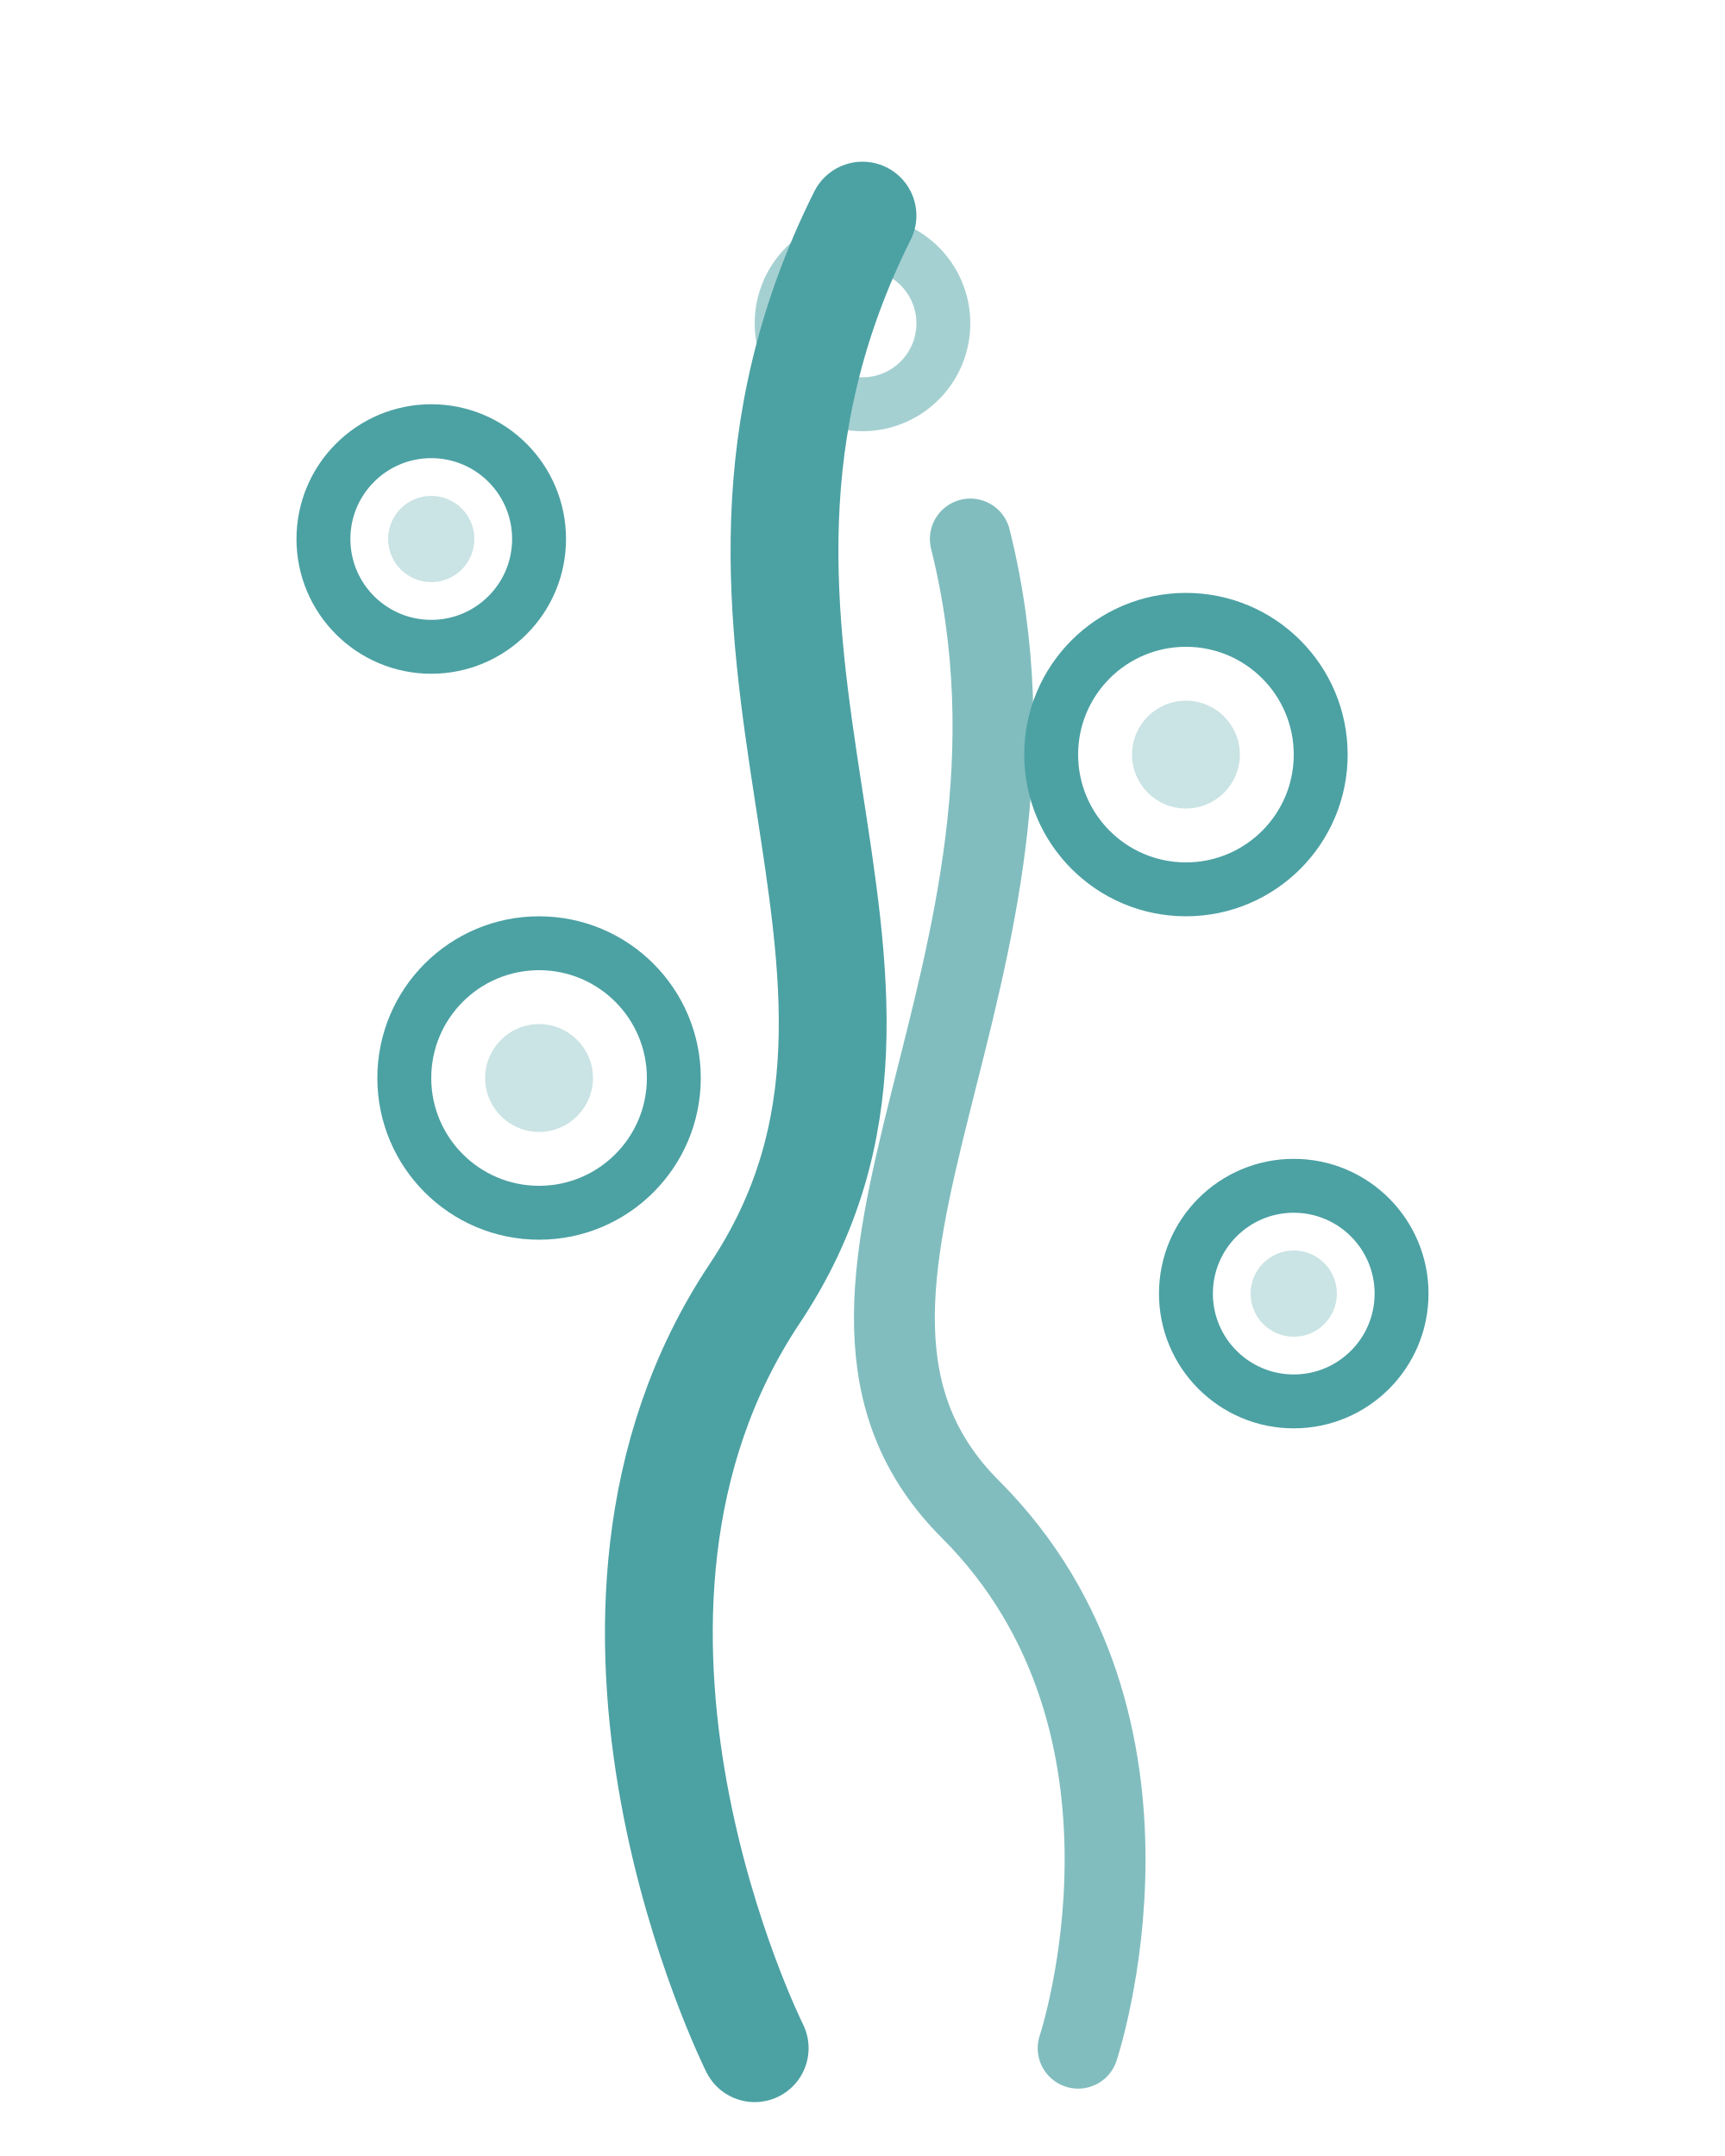
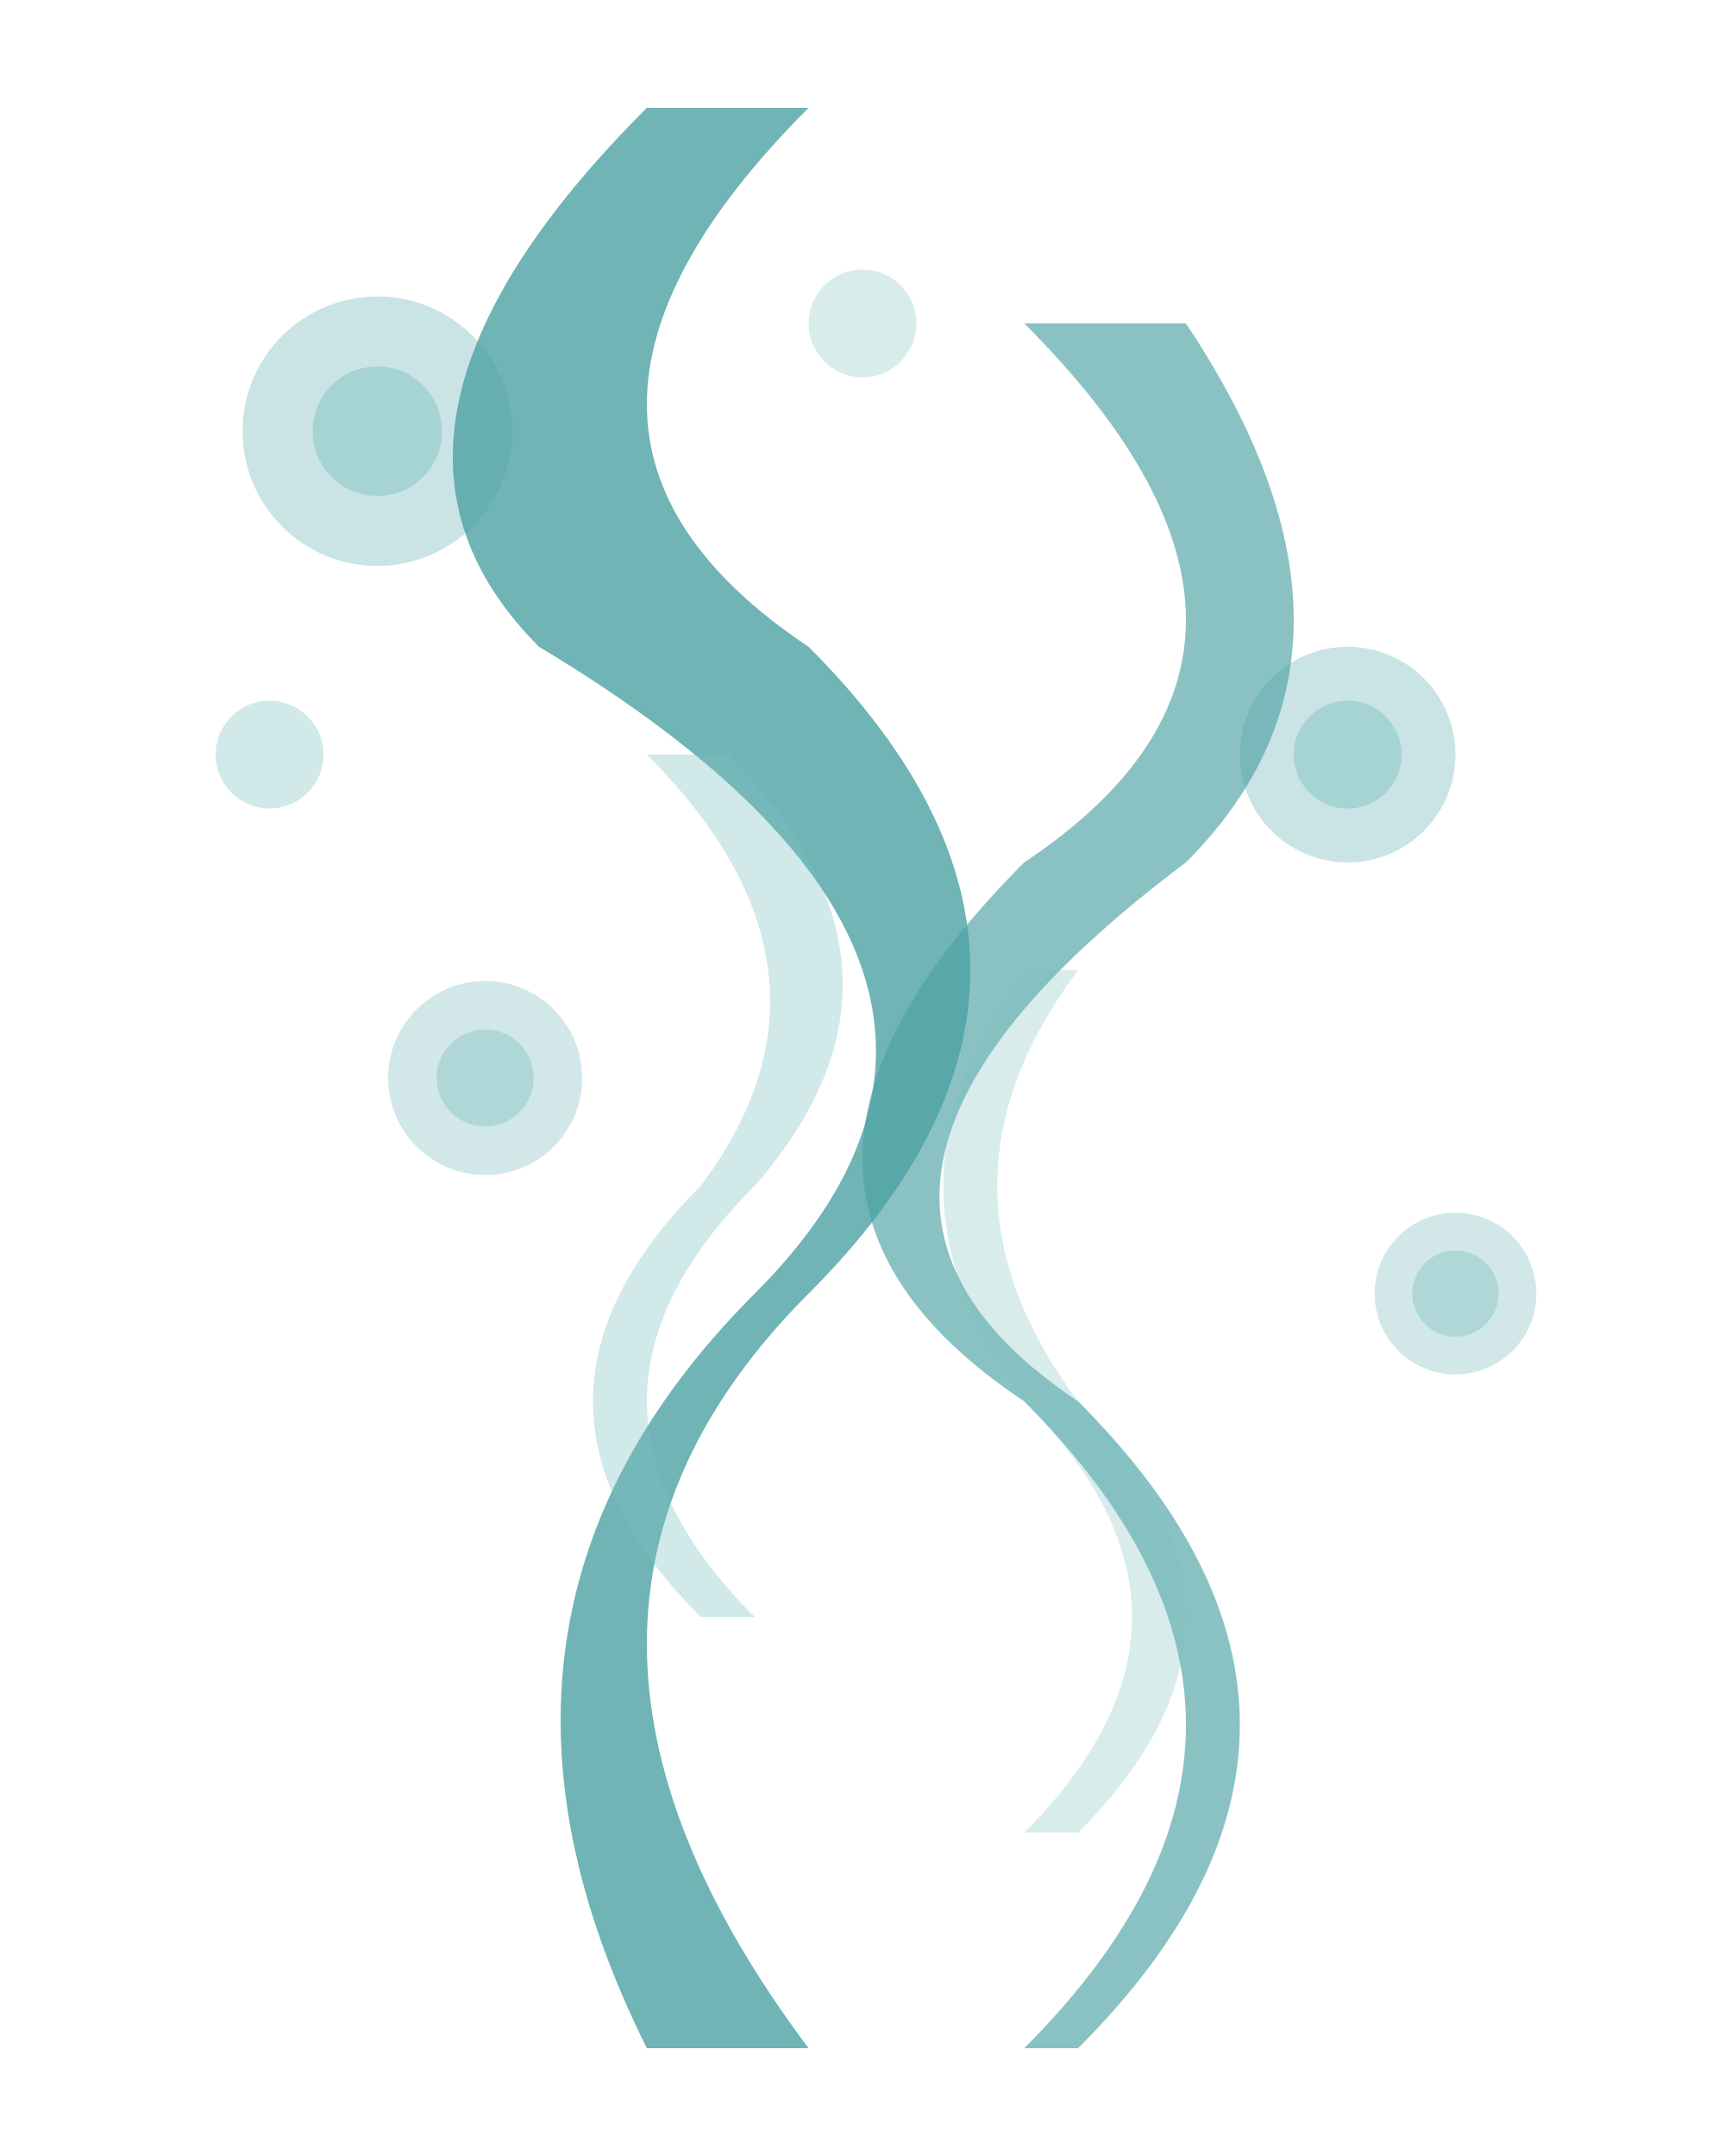
<svg xmlns="http://www.w3.org/2000/svg" width="32" height="40" viewBox="0 0 32 40" fill="none">
-   <path d="M14 38C14 38 10 30 14 24C18 18 12 12 16 4" stroke="#4CA1A3" stroke-width="2" stroke-linecap="round" />
-   <path d="M20 38C20 38 22 32 18 28C14 24 20 18 18 10" stroke="#4CA1A3" stroke-width="1.5" stroke-linecap="round" opacity="0.7" />
-   <circle cx="10" cy="20" r="2.5" stroke="#4CA1A3" stroke-width="1" fill="none" />
-   <circle cx="10" cy="20" r="1" fill="#4CA1A3" opacity="0.3" />
-   <circle cx="22" cy="14" r="2.5" stroke="#4CA1A3" stroke-width="1" fill="none" />
-   <circle cx="22" cy="14" r="1" fill="#4CA1A3" opacity="0.3" />
-   <circle cx="8" cy="10" r="2" stroke="#4CA1A3" stroke-width="1" fill="none" />
-   <circle cx="8" cy="10" r="0.8" fill="#4CA1A3" opacity="0.3" />
-   <circle cx="24" cy="24" r="2" stroke="#4CA1A3" stroke-width="1" fill="none" />
-   <circle cx="24" cy="24" r="0.8" fill="#4CA1A3" opacity="0.3" />
-   <circle cx="16" cy="6" r="1.5" stroke="#4CA1A3" stroke-width="1" fill="none" opacity="0.5" />
+   <path d="M12 38Q8 30 14 24Q20 18 10 12Q6 8 12 2L15 2Q9 8 15 12Q21 18 15 24Q9 30 15 38Z" fill="#4CA1A3" opacity="0.8" />
+   <path d="M20 38Q26 32 20 26Q14 22 22 16Q26 12 22 6L19 6Q25 12 19 16Q13 22 19 26Q25 32 19 38Z" fill="#4CA1A3" opacity="0.65" />
+   <path d="M13 30Q9 26 13 22Q16 18 12 14L13.5 14Q17.5 18 14 22Q10 26 14 30Z" fill="#7BBFC0" opacity="0.35" />
+   <path d="M20 34Q24 30 20 26Q17 22 20 18L19 18Q16 22 19 26Q23 30 19 34Z" fill="#7BBFC0" opacity="0.3" />
+   <circle cx="7" cy="8" r="2.5" fill="#4CA1A3" opacity="0.3" />
+   <circle cx="7" cy="8" r="1.2" fill="#7BBFC0" opacity="0.45" />
+   <circle cx="25" cy="14" r="2" fill="#4CA1A3" opacity="0.3" />
+   <circle cx="25" cy="14" r="1" fill="#7BBFC0" opacity="0.45" />
+   <circle cx="9" cy="20" r="1.8" fill="#4CA1A3" opacity="0.25" />
+   <circle cx="9" cy="20" r="0.9" fill="#7BBFC0" opacity="0.4" />
+   <circle cx="27" cy="24" r="1.5" fill="#4CA1A3" opacity="0.25" />
+   <circle cx="27" cy="24" r="0.8" fill="#7BBFC0" opacity="0.4" />
+   <circle cx="5" cy="14" r="1" fill="#7BBFC0" opacity="0.35" />
+   <circle cx="16" cy="6" r="1" fill="#7BBFC0" opacity="0.3" />
</svg>
